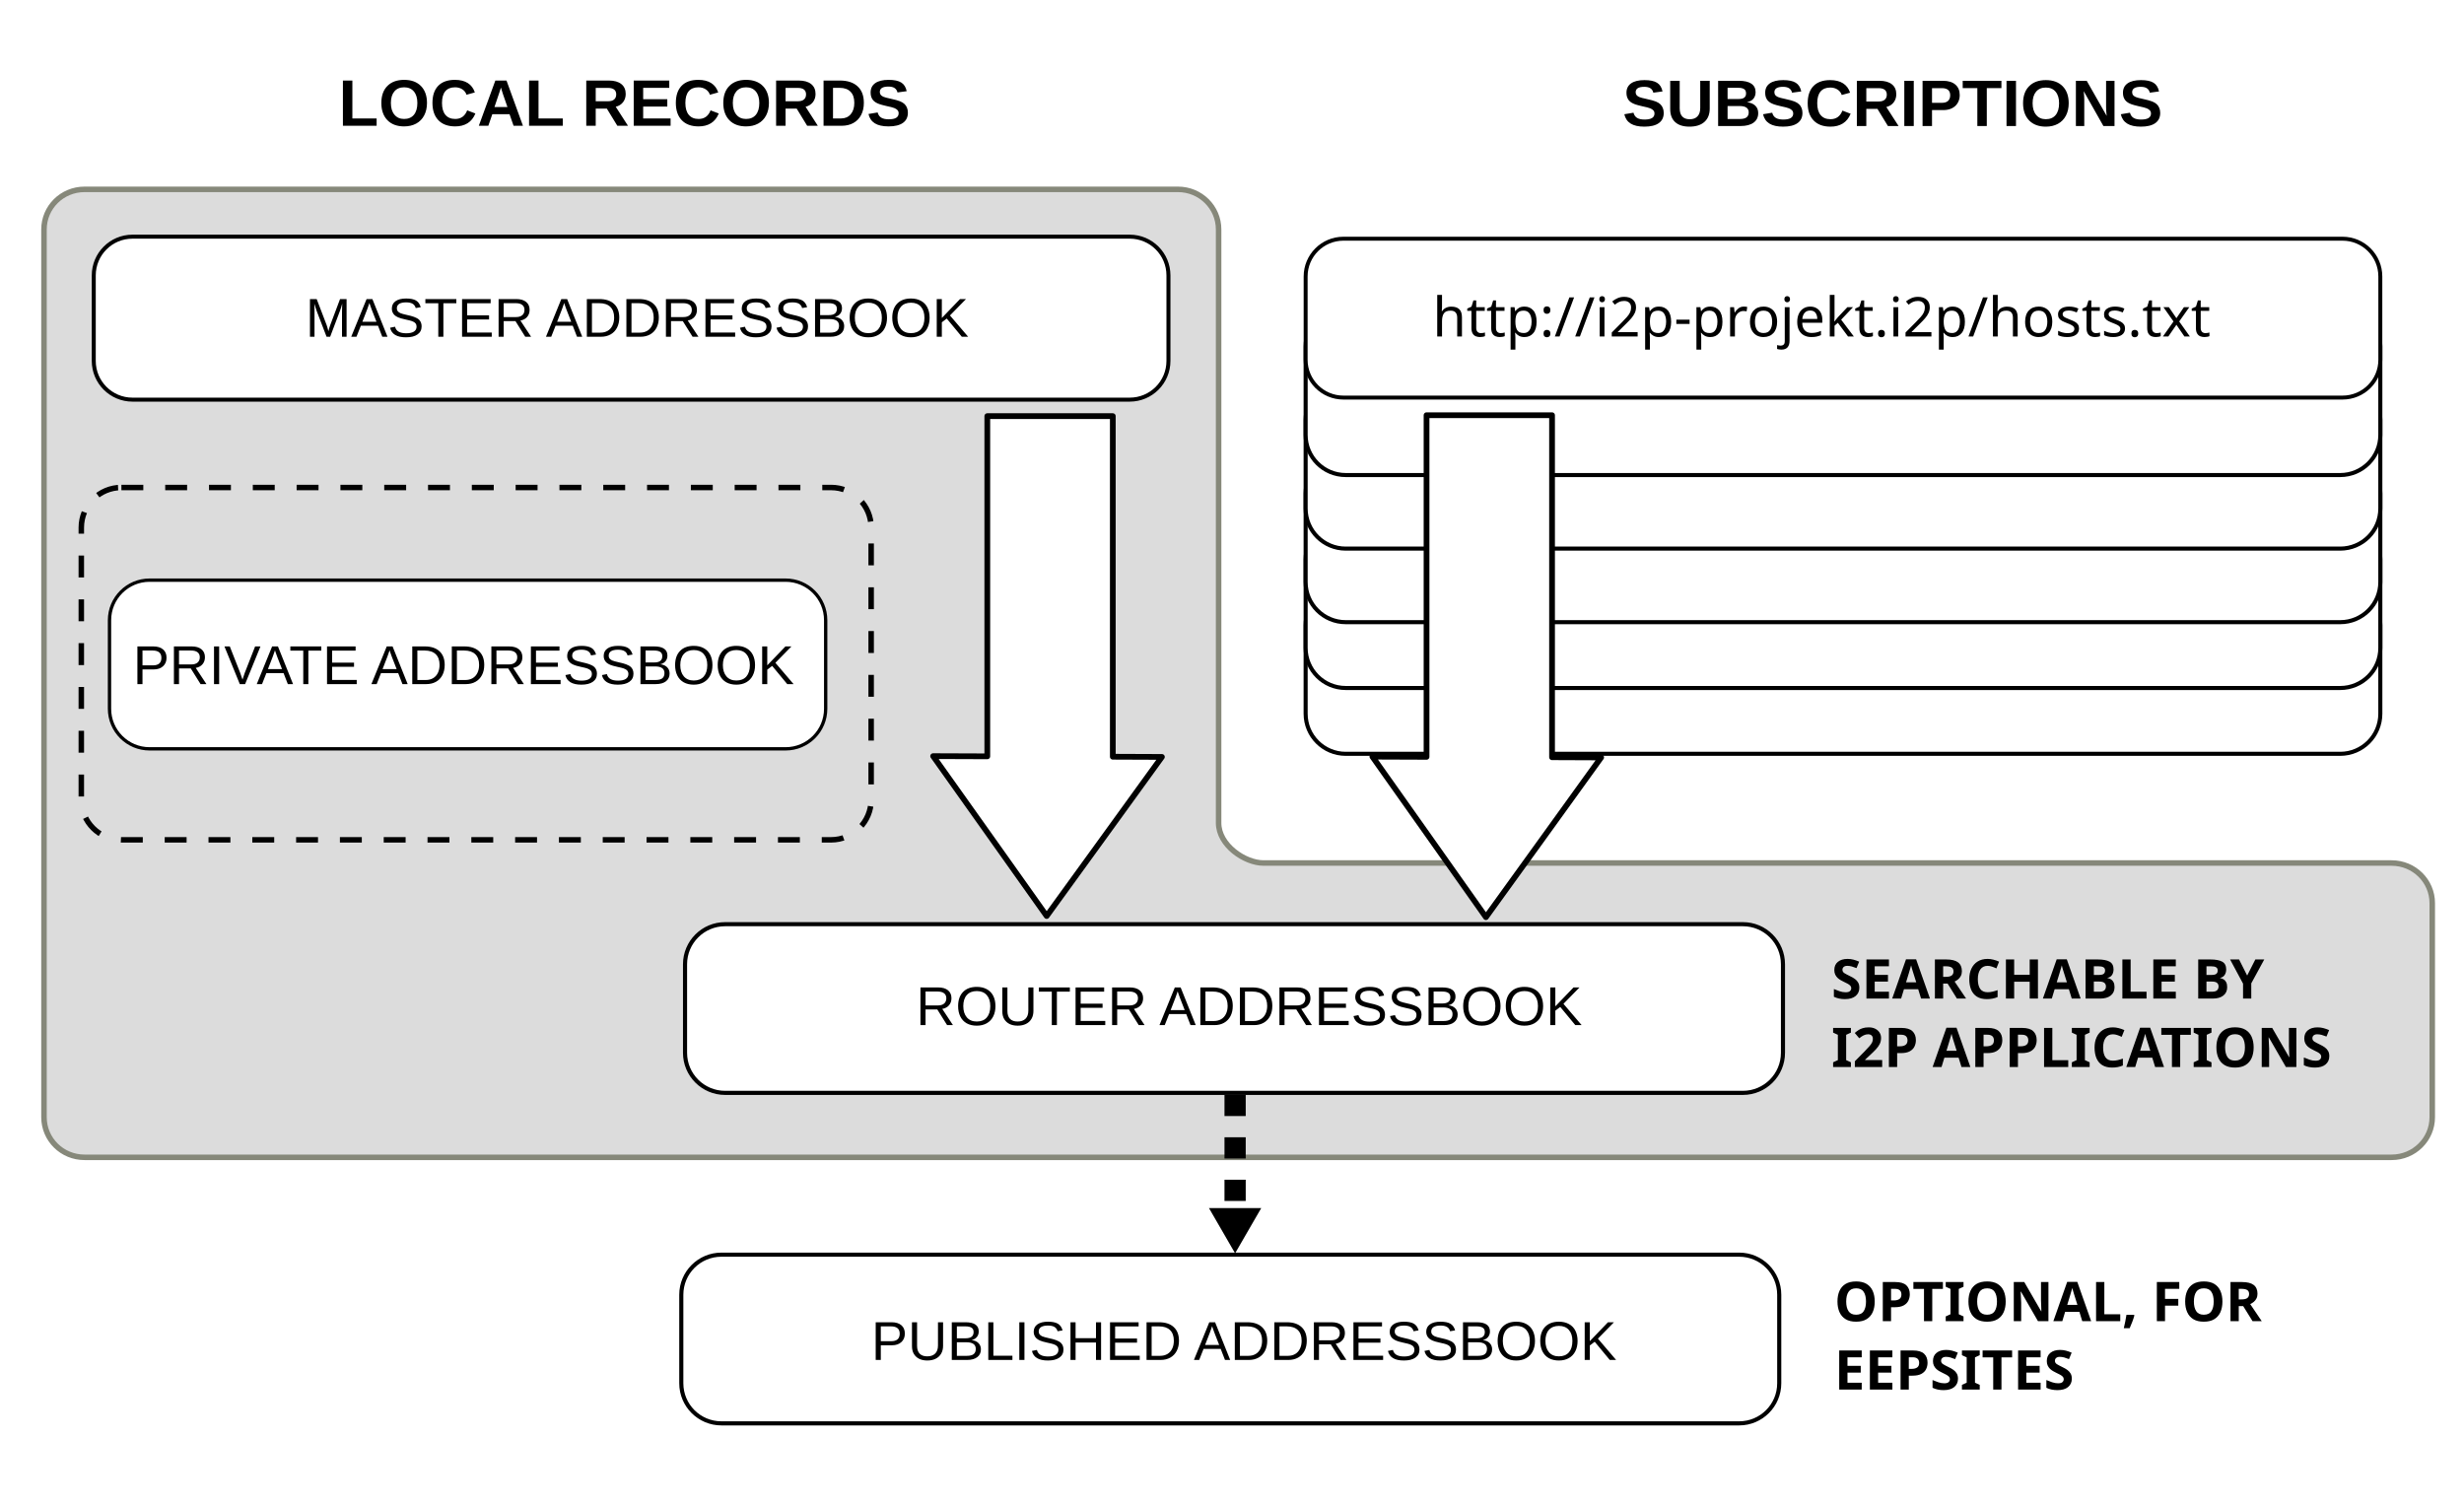
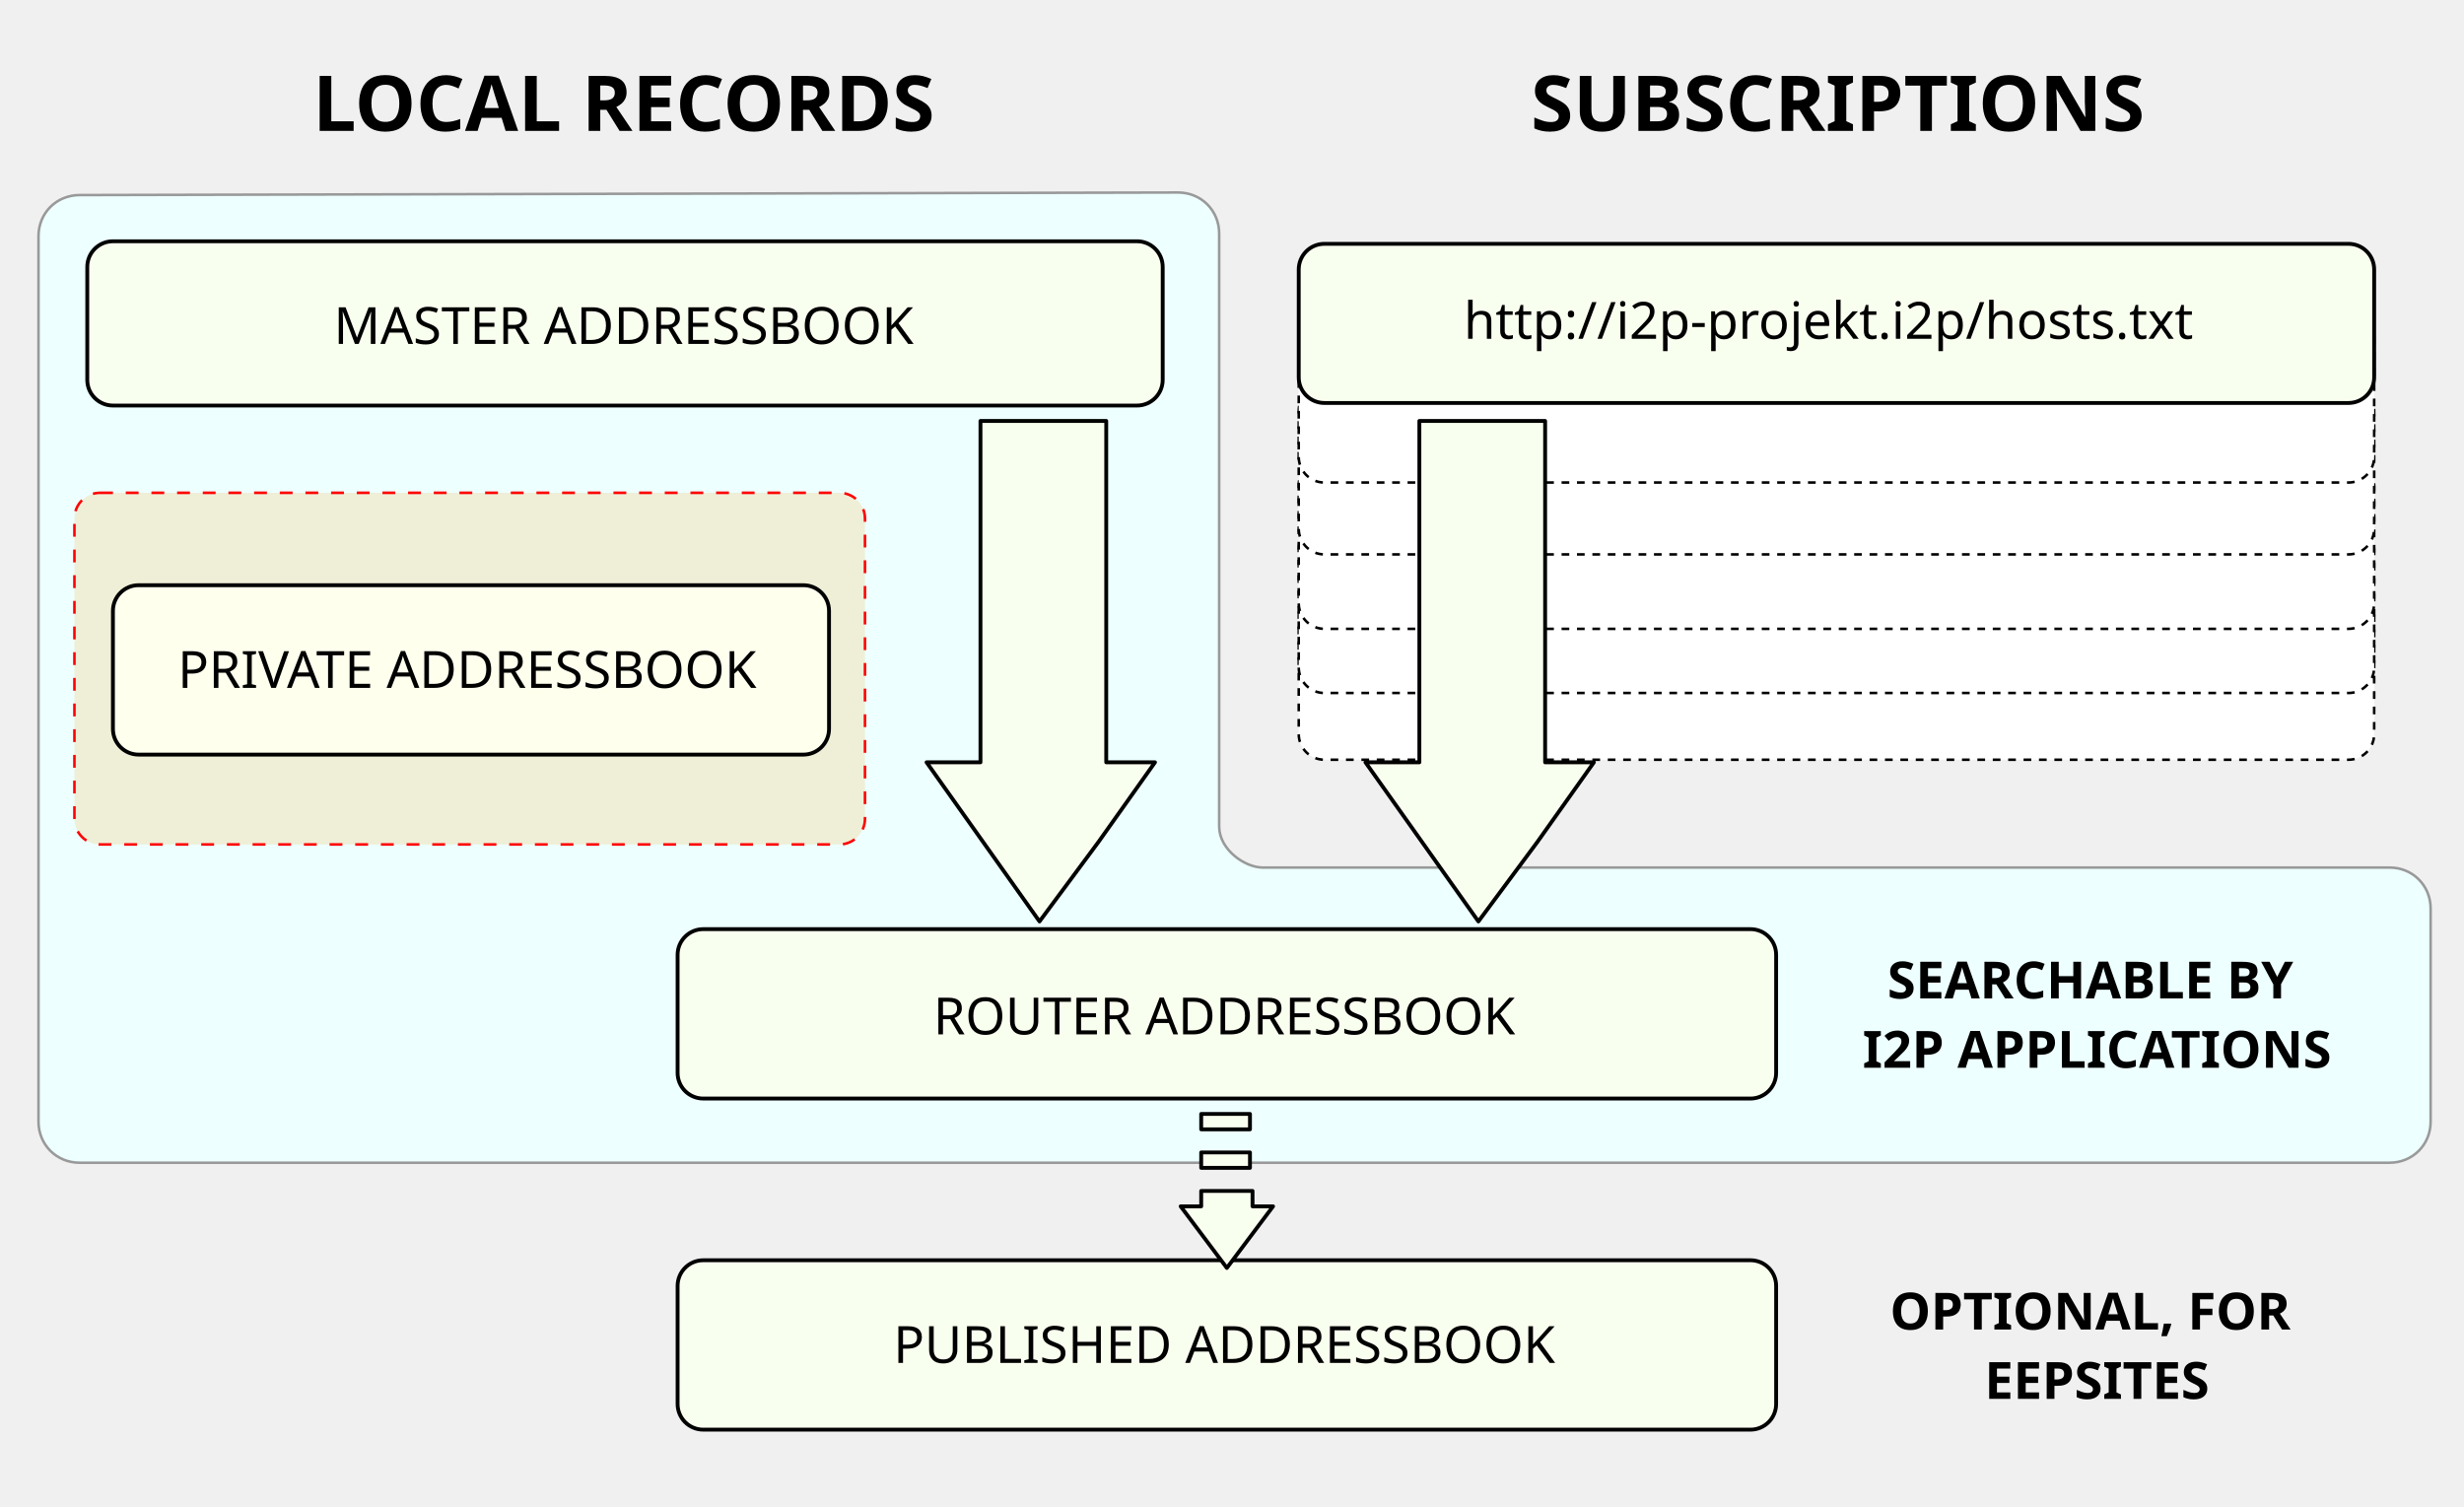
- <svg xmlns="http://www.w3.org/2000/svg" xmlns:ns1="http://www.openswatchbook.org/uri/2009/osb" width="900" height="550" id="svg2" version="1.1">
-   <defs id="defs4">
-     <marker orient="auto" refY="0.0" refX="0.0" id="TriangleOutS" style="overflow:visible">
-       <path id="path4373" d="M 5.77,0.0 L -2.88,5.0 L -2.88,-5.0 L 5.77,0.0 z " style="fill-rule:evenodd;stroke:#000000;stroke-width:1.0pt" transform="scale(0.2)" />
+ <svg xmlns="http://www.w3.org/2000/svg" xmlns:xlink="http://www.w3.org/1999/xlink" viewBox="0 0 960 587" preserveAspectRatio="xMidYMid meet">
+   <style>
+ .a {
+ fill: #fff;
+ stroke-linejoin: round;
+ stroke-width: 1.5;
+ stroke: #000;
+ }
+ 
+ .b, .c, .d, .e, .f, .g {
+ font-family: "Droid Sans", "Noto Sans", Ubuntu, "Segoe UI", "Lucida Grande", "Bitstream Vera Sans", Verdana, sans-serif;
+ font-feature-settings: normal;
+ font-variant-caps: normal;
+ font-variant-ligatures: normal;
+ font-variant-numeric: normal;
+ text-align: center;
+ text-anchor: middle;
+ }
+ 
+ .b {
+ font-size: 20px;
+ }
+ 
+ .c {
+ font-size: 20px;
+ }
+ 
+ .d {
+ font-size: 30px;
+ font-weight: bold;
+ }
+ 
+ .e {
+ font-size: 30px;
+ }
+ 
+ .f {
+ font-size: 20px;
+ font-weight: bold;
+ }
+ 
+ .g {
+ font-size: 20px;
+ }
+ 
+ text.tooltip:hover {
+ fill: #090;
+ }
+ 
+ path.tooltip, rect.tooltip {
+ fill: #F9FFEF;
+ }
+ 
+ rect.tooltip:hover {
+ fill: url(#hover);
+ }
+ 
+ path.tooltip:hover {
+ fill: url(#arrow);
+ }
+ 
+ .private {
+ fill: #ffffee;
+ }
+ 
+ .private:hover {
+ fill: url(#hover2);
+ }
+ 
+ .privatezone {
+  stroke: #f00;
+   fill: none;
+   stroke-dasharray: 5,5; 
+   stroke-width: 1;
+ }
+ 
+ .subs {
+   stroke-dasharray: 3,3; 
+   stroke-width: 1;
+ }
+ 
+ a:hover {
+ cursor: pointer;
+ fill: #f60;
+ }
+   </style>
+   <defs>
+     <marker orient="auto" refY="0" refX="0">
+       <path d="M1 0-1 1v-2z" />
    </marker>
-     <marker orient="auto" refY="0.0" refX="0.0" id="Arrow1Send" style="overflow:visible;">
-       <path id="path4240" d="M 0.0,0.0 L 5.0,-5.0 L -12.5,0.0 L 5.0,5.0 L 0.0,0.0 z " style="fill-rule:evenodd;stroke:#000000;stroke-width:1.0pt;" transform="scale(0.2) rotate(180) translate(6,0)" />
-     </marker>
-     <marker orient="auto" refY="0.0" refX="0.0" id="TriangleOutM" style="overflow:visible">
-       <path id="path4370" d="M 5.77,0.0 L -2.88,5.0 L -2.88,-5.0 L 5.77,0.0 z " style="fill-rule:evenodd;stroke:#000000;stroke-width:1.0pt" transform="scale(0.4)" />
-     </marker>
-     <marker orient="auto" refY="0.0" refX="0.0" id="Arrow2Mend" style="overflow:visible;">
-       <path id="path4252" style="fill-rule:evenodd;stroke-width:0.625;stroke-linejoin:round;" d="M 8.719,4.034 L -2.207,0.016 L 8.719,-4.002 C 6.973,-1.63 6.983,1.616 8.719,4.034 z " transform="scale(0.6) rotate(180) translate(0,0)" />
-     </marker>
-     <marker orient="auto" refY="0.0" refX="0.0" id="Arrow2Lend" style="overflow:visible;">
-       <path id="path4246" style="fill-rule:evenodd;stroke-width:0.625;stroke-linejoin:round;" d="M 8.719,4.034 L -2.207,0.016 L 8.719,-4.002 C 6.973,-1.63 6.983,1.616 8.719,4.034 z " transform="scale(1.1) rotate(180) translate(1,0)" />
-     </marker>
-     <linearGradient id="linearGradient3833" ns1:paint="solid">
-       <stop style="stop-color:#000000;stop-opacity:1;" offset="0" id="stop3835" />
+     <linearGradient id="hover" x1="0" x2="0" y1="0" y2="1">
+       <stop offset="0%" stop-color="#efe" />
+       <stop offset="50%" stop-color="#cfc" />
+       <stop offset="100%" stop-color="#efe" />
+     </linearGradient>
+     <linearGradient id="hover2" x1="0" x2="0" y1="0" y2="1">
+       <stop offset="0%" stop-color="#ffe" />
+       <stop offset="50%" stop-color="#ff7" />
+       <stop offset="100%" stop-color="#ffe" />
+     </linearGradient>
+     <linearGradient id="arrow" x1="0" x2="0" y1="0" y2="1">
+       <stop offset="10%" stop-color="#fff" />
+       <stop offset="50%" stop-color="#cfc" />
+       <stop offset="100%" stop-color="#efe" />
    </linearGradient>
  </defs>
-   <g id="layer2">
-     <g id="layer3">
-       <rect style="fill:#ffffff;fill-opacity:1;stroke:#000000;stroke-width:1.042;stroke-opacity:1" id="rect6550" width="931.924" height="579.785" x="-19.778" y="-12.836" ry="0" />
-     </g>
-     <path style="fill:#dcdcdc;fill-opacity:1;stroke:#86887a;stroke-width:2.014;stroke-linejoin:round;stroke-miterlimit:4;stroke-opacity:1;stroke-dasharray:none" d="m 30.891,69.164 c -8.225,0 -14.824,6.542 -14.824,14.656 l 0,216.781 c 0,8.115 0,21.167 0,29.281 l 0,78.188 c 0,8.115 6.599,14.656 14.824,14.656 l 401.99,0 c 6.89,0 21.779,0 28.666,0 l 411.999,0 c 8.225,0 14.856,-6.542 14.856,-14.656 l 0,-78.188 c 0,-8.115 -6.631,-14.656 -14.856,-14.656 l -411.999,0 c -6.887,0 -16.439,-6.51 -16.439,-14.625 l 0,-216.781 c 0,-8.115 -6.631,-14.656 -14.856,-14.656 z" id="rect4048" />
-     <path style="fill:none;stroke:#000000;stroke-width:7.754;stroke-linecap:butt;stroke-linejoin:miter;stroke-miterlimit:4;stroke-opacity:1;stroke-dasharray:7.754, 7.754;stroke-dashoffset:0;marker-end:url(#TriangleOutS)" d="m 451.134,399.89 0,46.872" id="path4219" />
-   </g>
-   <g id="layer1" transform="translate(0,-502.3622)">
-     <rect style="fill:#dcdcdc;fill-opacity:1;stroke:#000000;stroke-width:2;stroke-linejoin:round;stroke-miterlimit:4;stroke-opacity:1;stroke-dasharray:8, 8;stroke-dashoffset:0" id="rect4217" width="288.5" height="128.693" x="29.698" y="680.424" ry="14.647" />
-     <rect style="fill:#ffffff;fill-opacity:1;stroke:#000000;stroke-width:1.484;stroke-linejoin:round;stroke-miterlimit:4;stroke-opacity:1;stroke-dasharray:none" id="rect2985-0-1-1-8-0-4" width="392.54" height="61.619" x="476.896" y="716.082" ry="14.647" />
-     <rect style="fill:#ffffff;fill-opacity:1;stroke:#000000;stroke-width:1.5;stroke-linejoin:round;stroke-miterlimit:4;stroke-opacity:1;stroke-dasharray:none" id="rect2985" width="401.031" height="61.619" x="248.851" y="960.64" ry="14.647" />
-     <text xml:space="preserve" style="font-size:12px;font-style:normal;font-variant:normal;font-weight:normal;font-stretch:normal;line-height:125%;letter-spacing:0px;word-spacing:0px;fill:#000000;fill-opacity:1;stroke:none;font-family:Arial;-inkscape-font-specification:Arial" x="318.224" y="999.094" id="text3759">
-       <tspan id="tspan3761" x="318.224" y="999.094" style="font-size:20px">PUBLISHED ADDRESSBOOK</tspan>
+   <g transform="translate(0 0.000005722046)">
+     <path d="m31 76c-9 0-16 7-16 16v231c0 9 0 23 0 31v83c0 9 7 16 16 16h429c7 0 23 0 31 0h440c9 0 16-7 16-16v-83c0-9-7-16-16-16h-439c-7 0-17-7-17-16v-231c0-9-7-16-16-16z" style="fill:#edffff;stroke-linejoin:round;stroke-width:1;stroke:#999" />
+     <rect class="privatezone" width="308" height="137" x="29" y="192" ry="10" style="fill:#efefd7;stroke-linejoin:round" />
+     <rect class="a subs" width="419" height="66" x="506" y="230" ry="10" />
+     <rect class="a tooltip" width="428" height="66" x="264" y="491" ry="10">
+     </rect>
+     <path class="a tooltip" d="m468 418v7h19v-7zm0 16v6h19v-6zm0 15v6h19v-6zm0 15v6h-8l9 12 9 12 9-12 9-12h-8v-6z">
+     </path>
+     <a xlink:href="/susidns/addressbook?book=published" target="_parent">
+       <text class="b" x="477" y="531">
+         <tspan class="c" x="477" y="531">
+          PUBLISHED ADDRESSBOOK
+       </tspan>
+       </text>
+     </a>
+     <rect class="a tooltip" width="428" height="66" x="264" y="362" ry="10">
+       </rect>
+     <rect class="a private" width="279" height="66" x="44" y="228" ry="10">
+       </rect>
+     <text class="d tooltip" x="243" y="51">
+       <tspan class="e" x="243" y="51">
+          LOCAL RECORDS
+       </tspan>
    </text>
-     <rect style="fill:#ffffff;fill-opacity:1;stroke:#000000;stroke-width:1.5;stroke-linejoin:round;stroke-miterlimit:4;stroke-opacity:1;stroke-dasharray:none" id="rect2985-0" width="401.031" height="61.619" x="250.215" y="839.927" ry="14.647" />
-     <rect style="fill:#ffffff;fill-opacity:1;stroke:#000000;stroke-width:1.211;stroke-linejoin:round;stroke-miterlimit:4;stroke-opacity:1;stroke-dasharray:none" id="rect2985-0-1-3" width="261.592" height="61.619" x="39.997" y="714.264" ry="14.647" />
-     <text xml:space="preserve" style="font-size:20px;font-style:normal;font-variant:normal;font-weight:normal;font-stretch:normal;line-height:125%;letter-spacing:0px;word-spacing:0px;fill:#000000;fill-opacity:1;stroke:none;font-family:Arial;-inkscape-font-specification:Arial" x="123.643" y="548.296" id="text3910">
-       <tspan id="tspan3912" x="123.643" y="548.296" style="font-size:24px;font-style:normal;font-weight:bold;-inkscape-font-specification:Arial Bold">LOCAL RECORDS</tspan>
+     <a xlink:href="/help#addressbooksubs" target="_top">
+       <text class="d" x="716" y="51">
+         <tspan class="e" x="716" y="51">
+          SUBSCRIPTIONS
+       </tspan>
+       </text>
+     </a>
+     <rect class="a subs" width="419" height="66" x="506" y="204" ry="10" />
+     <rect class="a tooltip" width="419" height="64" x="34" y="94" ry="10">
+       </rect>
+     <rect class="a subs" width="419" height="66" x="506" y="179" ry="10" />
+     <rect class="a subs" width="419" height="66" x="506" y="150" ry="10" />
+     <rect class="a subs" width="419" height="66" x="506" y="122" ry="10" />
+     <rect class="a tooltip" width="419" height="62" x="506" y="95" ry="10">
+       </rect>
+     <text class="b" x="715" y="132">
+       <tspan class="c" x="715" y="132">
+          http://i2p-projekt.i2p/hosts.txt
+       </tspan>
+       <tspan class="c" x="715" y="145" />
    </text>
-     <text xml:space="preserve" style="font-size:12px;font-style:normal;font-variant:normal;font-weight:normal;font-stretch:normal;line-height:125%;letter-spacing:0px;word-spacing:0px;fill:#000000;fill-opacity:1;stroke:none;font-family:Arial;-inkscape-font-specification:Arial" x="592.615" y="548.388" id="text3804-7">
-       <tspan id="tspan3806-0" x="592.615" y="548.388" style="font-size:24px;font-style:normal;font-variant:normal;font-weight:bold;font-stretch:normal;font-family:Arial;-inkscape-font-specification:Arial Bold">SUBSCRIPTIONS</tspan>
+     <a xlink:href="/susidns/addressbook?book=master" target="_parent">
+       <text class="b" x="243" y="134">
+         <tspan class="c" x="243" y="134">
+          MASTER ADDRESSBOOK
+       </tspan>
+       </text>
+     </a>
+     <a xlink:href="/susidns/addressbook?book=private" target="_parent">
+       <text class="b" x="182" y="268">
+         <tspan class="c" x="182" y="268">
+          PRIVATE ADDRESSBOOK
+       </tspan>
+       </text>
+     </a>
+     <a xlink:href="/susidns/addressbook?book=router" target="_parent">
+       <text class="b" x="477" y="403">
+         <tspan class="c" x="477" y="403">
+          ROUTER ADDRESSBOOK
+       </tspan>
+       </text>
+     </a>
+     <text class="f tooltip" x="817" y="389">
+       <tspan class="g" x="817" y="389">
+          SEARCHABLE BY
+       </tspan>
+       <tspan class="g" x="817" y="416">
+          I2P APPLICATIONS
+       </tspan>
    </text>
-     <rect style="fill:#ffffff;fill-opacity:1;stroke:#000000;stroke-width:1.484;stroke-linejoin:round;stroke-miterlimit:4;stroke-opacity:1;stroke-dasharray:none" id="rect2985-0-1-1-8-0" width="392.54" height="61.619" x="476.896" y="692.041" ry="14.647" />
-     <rect style="fill:#ffffff;stroke:#000000;stroke-width:1.459;stroke-linejoin:round;stroke-miterlimit:4;stroke-opacity:1;stroke-dasharray:none;fill-opacity:1" id="rect2985-0-1-1-8-09" width="392.54" height="59.533" x="34.247" y="588.803" ry="14.151" />
-     <rect style="fill:#ffffff;fill-opacity:1;stroke:#000000;stroke-width:1.484;stroke-linejoin:round;stroke-miterlimit:4;stroke-opacity:1;stroke-dasharray:none" id="rect2985-0-1-1-8-0-3" width="392.54" height="61.619" x="476.896" y="667.999" ry="14.647" />
-     <rect style="fill:#ffffff;fill-opacity:1;stroke:#000000;stroke-width:1.484;stroke-linejoin:round;stroke-miterlimit:4;stroke-opacity:1;stroke-dasharray:none" id="rect2985-0-1-1-8-0-3-8" width="392.54" height="61.619" x="476.896" y="641.129" ry="14.647" />
-     <rect style="fill:#ffffff;fill-opacity:1;stroke:#000000;stroke-width:1.484;stroke-linejoin:round;stroke-miterlimit:4;stroke-opacity:1;stroke-dasharray:none" id="rect2985-0-1-1-8-0-3-8-6" width="392.54" height="61.619" x="476.896" y="614.259" ry="14.647" />
-     <rect style="fill:#ffffff;fill-opacity:1;stroke:#000000;stroke-width:1.44;stroke-linejoin:round;stroke-miterlimit:4;stroke-opacity:1;stroke-dasharray:none" id="rect2985-0-1-1-8-0-3-8-6-2" width="392.54" height="58.029" x="476.896" y="589.553" ry="13.794" />
-     <text xml:space="preserve" style="font-size:20px;font-style:normal;font-weight:normal;line-height:125%;letter-spacing:0px;word-spacing:0px;fill:#000000;fill-opacity:1;stroke:none;font-family:Sans" x="523.259" y="625.27" id="text3058">
-       <tspan id="tspan3060" x="523.259" y="625.27">http://i2p-projekt.i2p/hosts.txt</tspan>
-       <tspan x="523.259" y="650.27" id="tspan3062" />
+     <text class="f tooltip" x="817" y="518">
+       <tspan class="g" x="817" y="518">
+          OPTIONAL, FOR
+       </tspan>
+       <tspan class="g" x="817" y="545">
+          EEPSITES
+       </tspan>
    </text>
-     <text xml:space="preserve" style="font-size:12px;font-style:normal;font-variant:normal;font-weight:normal;font-stretch:normal;line-height:125%;letter-spacing:0px;word-spacing:0px;fill:#000000;fill-opacity:1;stroke:none;font-family:Arial;-inkscape-font-specification:Arial" x="111.58" y="625.362" id="text3804-4">
-       <tspan id="tspan3806-6" x="111.58" y="625.362" style="font-size:20px">MASTER ADDRESSBOOK</tspan>
-     </text>
-     <text xml:space="preserve" style="font-size:12px;font-style:normal;font-variant:normal;font-weight:normal;font-stretch:normal;line-height:125%;letter-spacing:0px;word-spacing:0px;fill:#000000;fill-opacity:1;stroke:none;font-family:Arial;-inkscape-font-specification:Arial" x="48.547" y="752.237" id="text3804-0">
-       <tspan id="tspan3806-7" x="48.547" y="752.237" style="font-size:20px">PRIVATE ADDRESSBOOK</tspan>
-     </text>
-     <text xml:space="preserve" style="font-size:12px;font-style:normal;font-variant:normal;font-weight:normal;font-stretch:normal;line-height:125%;letter-spacing:0px;word-spacing:0px;fill:#000000;fill-opacity:1;stroke:none;font-family:Arial;-inkscape-font-specification:Arial" x="334.562" y="876.798" id="text3804">
-       <tspan id="tspan3806" x="334.562" y="876.798" style="font-size:20px">ROUTER ADDRESSBOOK</tspan>
-     </text>
-     <text xml:space="preserve" style="font-size:20px;font-style:normal;font-weight:normal;line-height:125%;letter-spacing:0px;word-spacing:0px;fill:#000000;fill-opacity:1;stroke:none;font-family:Sans" x="668.923" y="867.1" id="text4096">
-       <tspan id="tspan4098" x="668.923" y="867.1" style="font-weight:bold">SEARCHABLE BY</tspan>
-       <tspan x="668.923" y="892.1" id="tspan4100" style="font-weight:bold">I2P APPLICATIONS</tspan>
-     </text>
-     <text xml:space="preserve" style="font-size:20px;font-style:normal;font-weight:normal;line-height:125%;letter-spacing:0px;word-spacing:0px;fill:#000000;fill-opacity:1;stroke:none;font-family:Sans" x="669.998" y="984.917" id="text4096-4">
-       <tspan x="669.998" y="984.917" id="tspan4100-2" style="font-weight:bold">OPTIONAL, FOR</tspan>
-       <tspan x="669.998" y="1009.917" id="tspan4128" style="font-weight:bold">EEPSITES</tspan>
-     </text>
-     <path style="fill:#ffffff;fill-opacity:1;stroke:#000000;stroke-width:2.092;stroke-linejoin:round;stroke-miterlimit:4;stroke-opacity:1;stroke-dasharray:none" d="m 360.619,654.356 0,124.263 -19.781,-0.072 20.75,29.198 20.719,29.198 21.062,-29.054 21.031,-29.054 -17.938,-0.072 0,-124.407 -45.844,0 z" id="rect4130" />
-     <path style="fill:#ffffff;fill-opacity:1;stroke:#000000;stroke-width:2.097;stroke-linejoin:round;stroke-miterlimit:4;stroke-opacity:1;stroke-dasharray:none" d="m 521.058,654.025 0,124.776 -19.781,-0.072 20.75,29.319 20.719,29.319 21.062,-29.174 21.031,-29.174 -17.938,-0.072 0,-124.921 -45.844,0 z" id="rect4130-3" />
+     <path class="a tooltip" d="m382 164v133l-21 0 22 31 22 31 23-31 22-31-19 0v-133h-49z">
+     </path>
+     <path class="a tooltip" d="m553 164v133l-21 0 22 31 22 31 23-31 22-31-19 0v-133z">
+     </path>
  </g>
</svg>
